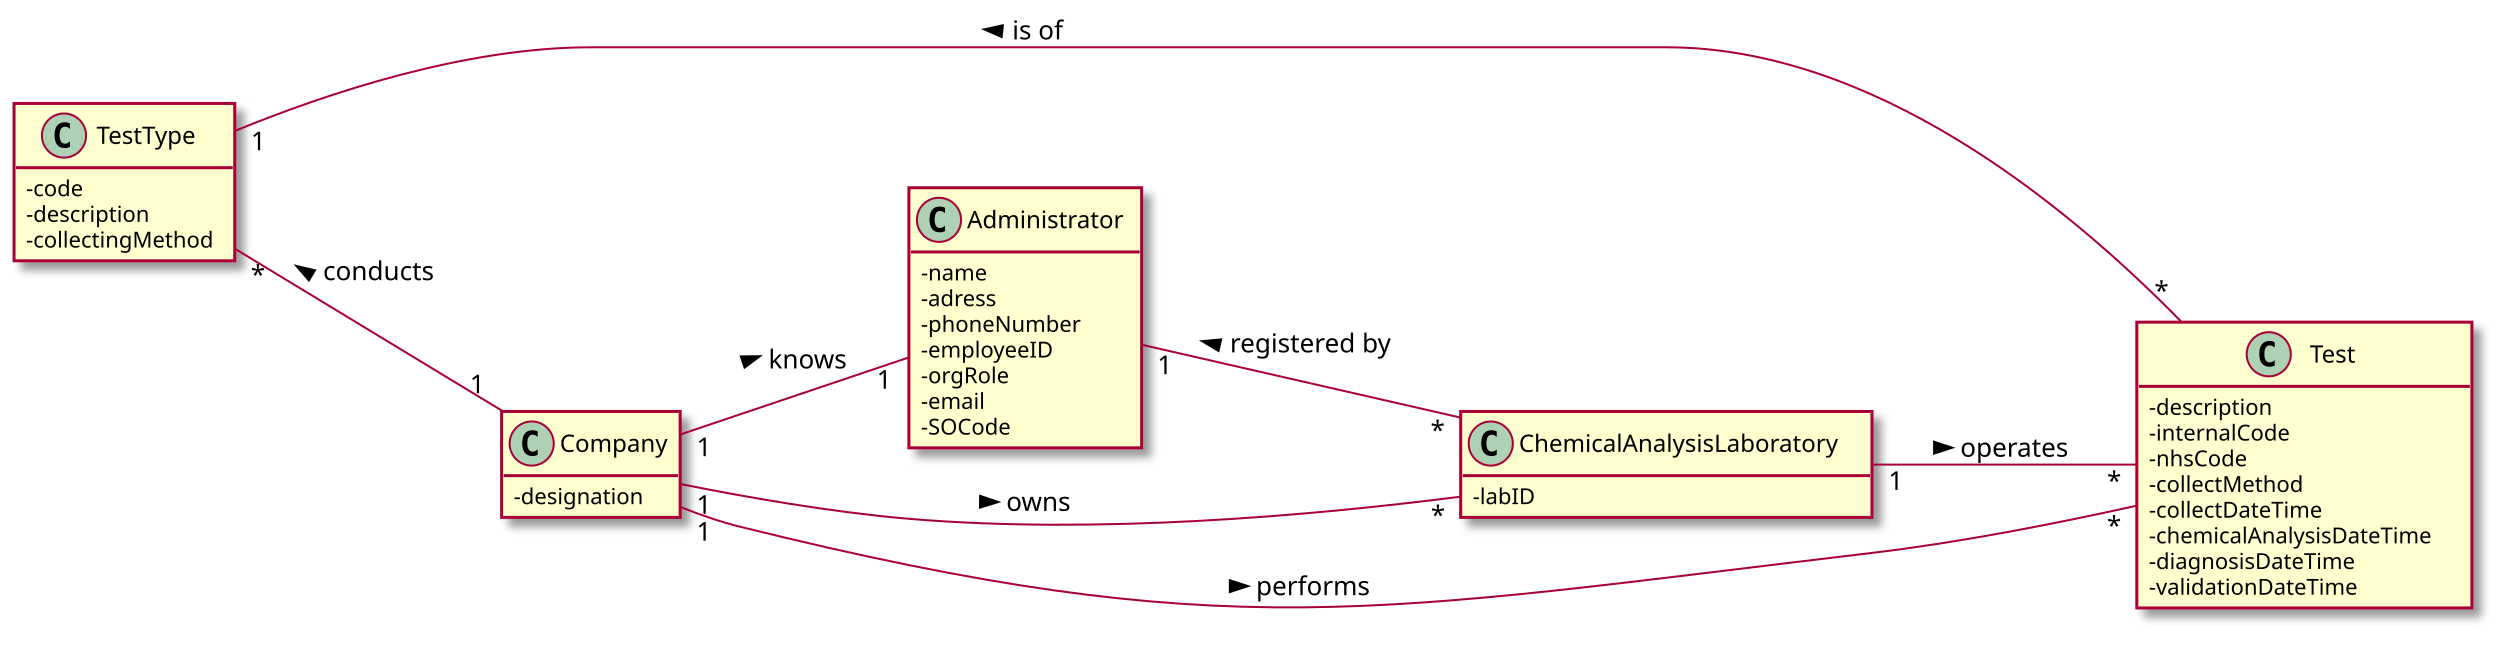
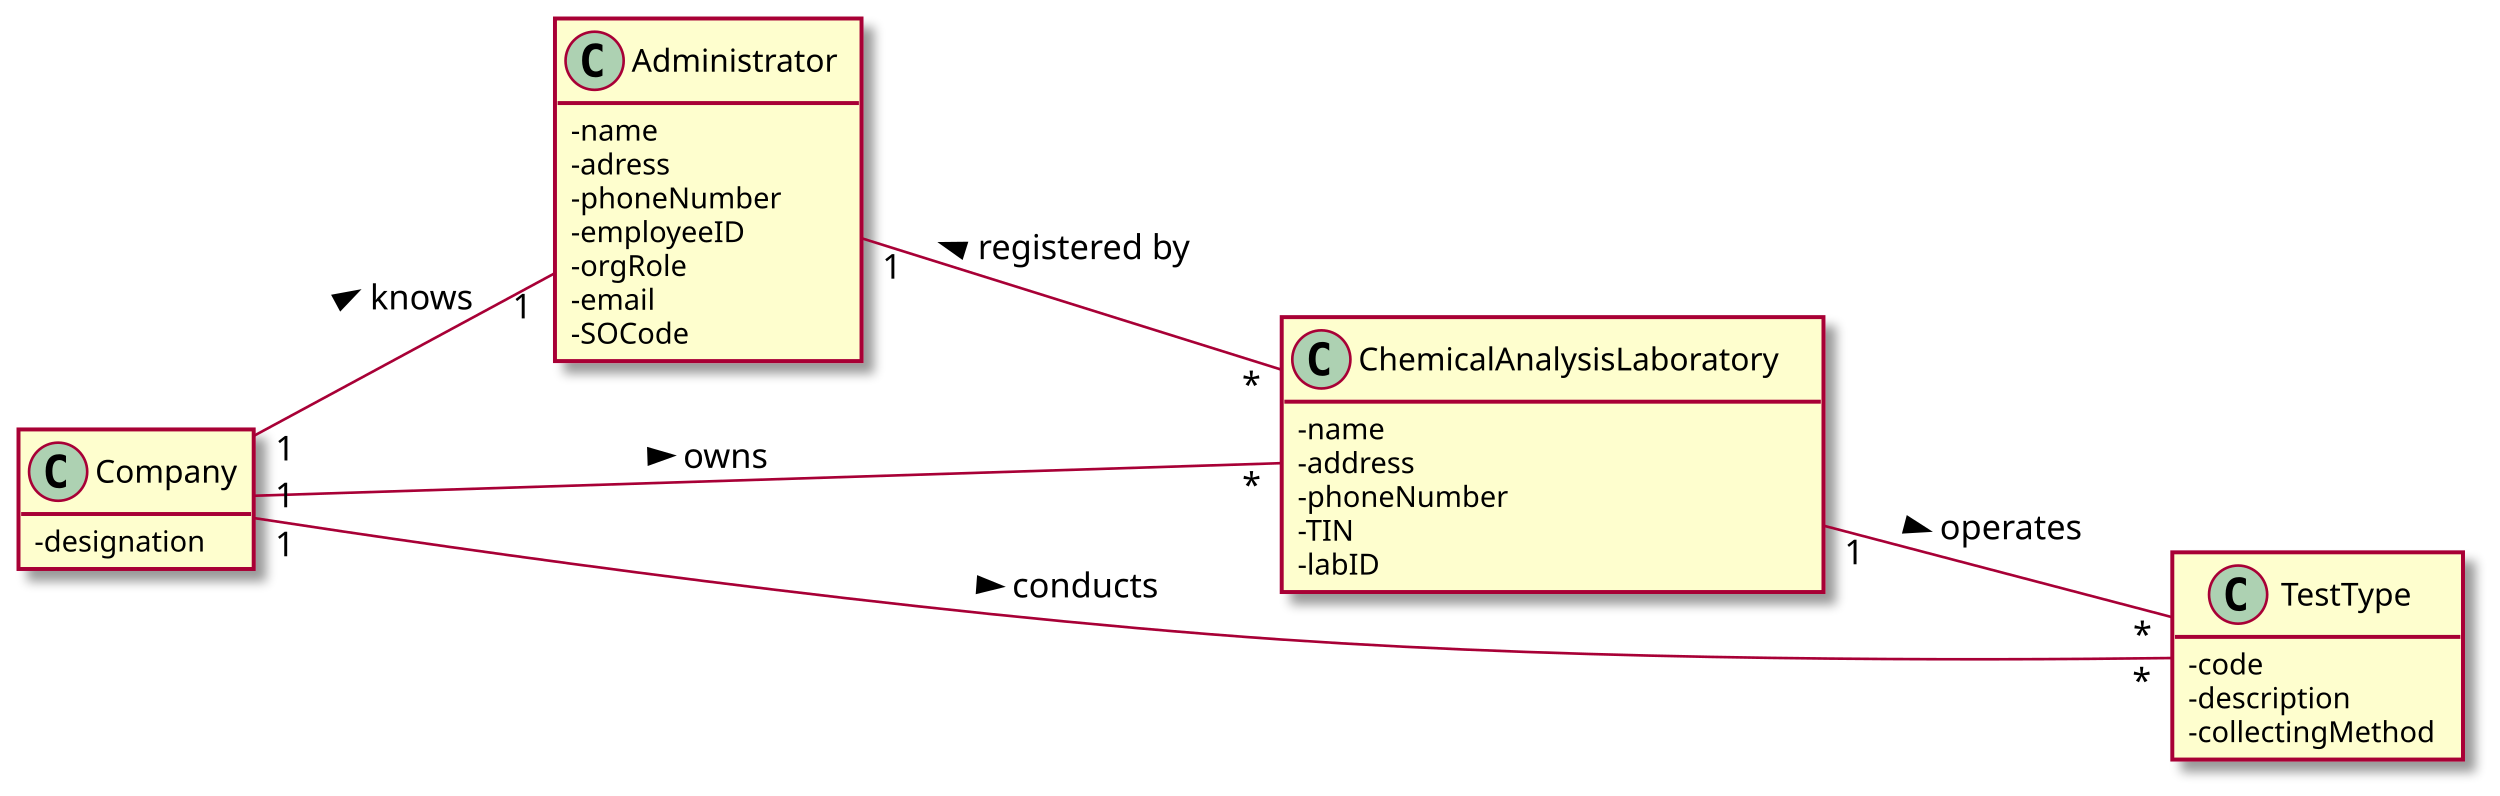
- <svg xmlns="http://www.w3.org/2000/svg" contentScriptType="application/ecmascript" contentStyleType="text/css" height="329px" preserveAspectRatio="none" style="width:1246px;height:329px;" version="1.1" viewBox="0 0 1246 329" width="1246px" zoomAndPan="magnify">
+ <svg xmlns="http://www.w3.org/2000/svg" contentScriptType="application/ecmascript" contentStyleType="text/css" height="301px" preserveAspectRatio="none" style="width:946px;height:301px;" version="1.1" viewBox="0 0 946 301" width="946px" zoomAndPan="magnify">
  <defs>
-     <filter height="300%" id="f1j76ajpu1s8mc" width="300%" x="-1" y="-1">
+     <filter height="300%" id="frri5g7hckclx" width="300%" x="-1" y="-1">
      <feGaussianBlur result="blurOut" stdDeviation="2.0" />
      <feColorMatrix in="blurOut" result="blurOut2" type="matrix" values="0 0 0 0 0 0 0 0 0 0 0 0 0 0 0 0 0 0 .4 0" />
      <feOffset dx="4.0" dy="4.0" in="blurOut2" result="blurOut3" />
      <feBlend in="SourceGraphic" in2="blurOut3" mode="normal" />
    </filter>
  </defs>
  <g>
-     <rect codeLine="23" fill="#FEFECE" filter="url(#f1j76ajpu1s8mc)" height="129.633" id="Administrator" style="stroke:#A80036;stroke-width:1.5;" width="116" x="453" y="93.566" />
-     <ellipse cx="468" cy="109.566" fill="#ADD1B2" rx="11" ry="11" style="stroke:#A80036;stroke-width:1.0;" />
-     <path d="M470.969,115.207 Q470.391,115.503 469.75,115.644 Q469.109,115.8 468.406,115.8 Q465.906,115.8 464.578,114.16 Q463.266,112.503 463.266,109.378 Q463.266,106.253 464.578,104.597 Q465.906,102.941 468.406,102.941 Q469.109,102.941 469.75,103.097 Q470.406,103.253 470.969,103.55 L470.969,106.269 Q470.344,105.691 469.75,105.425 Q469.156,105.144 468.531,105.144 Q467.188,105.144 466.5,106.222 Q465.812,107.285 465.812,109.378 Q465.812,111.472 466.5,112.55 Q467.188,113.613 468.531,113.613 Q469.156,113.613 469.75,113.347 Q470.344,113.066 470.969,112.488 L470.969,115.207 Z " fill="#000000" />
-     <text fill="#000000" font-family="sans-serif" font-size="12" lengthAdjust="spacingAndGlyphs" textLength="84" x="482" y="113.72">Administrator</text>
-     <line style="stroke:#A80036;stroke-width:1.5;" x1="454" x2="568" y1="125.566" y2="125.566" />
-     <text fill="#000000" font-family="sans-serif" font-size="11" lengthAdjust="spacingAndGlyphs" textLength="36" x="459" y="139.776">-name</text>
-     <text fill="#000000" font-family="sans-serif" font-size="11" lengthAdjust="spacingAndGlyphs" textLength="44" x="459" y="152.581">-adress</text>
-     <text fill="#000000" font-family="sans-serif" font-size="11" lengthAdjust="spacingAndGlyphs" textLength="84" x="459" y="165.386">-phoneNumber</text>
-     <text fill="#000000" font-family="sans-serif" font-size="11" lengthAdjust="spacingAndGlyphs" textLength="70" x="459" y="178.19">-employeeID</text>
-     <text fill="#000000" font-family="sans-serif" font-size="11" lengthAdjust="spacingAndGlyphs" textLength="47" x="459" y="190.995">-orgRole</text>
-     <text fill="#000000" font-family="sans-serif" font-size="11" lengthAdjust="spacingAndGlyphs" textLength="35" x="459" y="203.8">-email</text>
-     <text fill="#000000" font-family="sans-serif" font-size="11" lengthAdjust="spacingAndGlyphs" textLength="50" x="459" y="216.605">-SOCode</text>
-     <rect codeLine="33" fill="#FEFECE" filter="url(#f1j76ajpu1s8mc)" height="52.805" id="ChemicalAnalysisLaboratory" style="stroke:#A80036;stroke-width:1.5;" width="205" x="728" y="205.066" />
-     <ellipse cx="743" cy="221.066" fill="#ADD1B2" rx="11" ry="11" style="stroke:#A80036;stroke-width:1.0;" />
-     <path d="M745.969,226.707 Q745.391,227.003 744.75,227.144 Q744.109,227.3 743.406,227.3 Q740.906,227.3 739.578,225.66 Q738.266,224.003 738.266,220.878 Q738.266,217.753 739.578,216.097 Q740.906,214.441 743.406,214.441 Q744.109,214.441 744.75,214.597 Q745.406,214.753 745.969,215.05 L745.969,217.769 Q745.344,217.191 744.75,216.925 Q744.156,216.644 743.531,216.644 Q742.188,216.644 741.5,217.722 Q740.812,218.785 740.812,220.878 Q740.812,222.972 741.5,224.05 Q742.188,225.113 743.531,225.113 Q744.156,225.113 744.75,224.847 Q745.344,224.566 745.969,223.988 L745.969,226.707 Z " fill="#000000" />
-     <text fill="#000000" font-family="sans-serif" font-size="12" lengthAdjust="spacingAndGlyphs" textLength="173" x="757" y="225.22">ChemicalAnalysisLaboratory</text>
-     <line style="stroke:#A80036;stroke-width:1.5;" x1="729" x2="932" y1="237.066" y2="237.066" />
-     <text fill="#000000" font-family="sans-serif" font-size="11" lengthAdjust="spacingAndGlyphs" textLength="32" x="734" y="251.276">-labID</text>
-     <rect codeLine="43" fill="#FEFECE" filter="url(#f1j76ajpu1s8mc)" height="142.438" id="Test" style="stroke:#A80036;stroke-width:1.5;" width="167" x="1065" y="160.566" />
-     <ellipse cx="1130.75" cy="176.566" fill="#ADD1B2" rx="11" ry="11" style="stroke:#A80036;stroke-width:1.0;" />
-     <path d="M1133.719,182.207 Q1133.141,182.503 1132.5,182.644 Q1131.859,182.8 1131.156,182.8 Q1128.656,182.8 1127.328,181.16 Q1126.016,179.503 1126.016,176.378 Q1126.016,173.253 1127.328,171.597 Q1128.656,169.941 1131.156,169.941 Q1131.859,169.941 1132.5,170.097 Q1133.156,170.253 1133.719,170.55 L1133.719,173.269 Q1133.094,172.691 1132.5,172.425 Q1131.906,172.144 1131.281,172.144 Q1129.938,172.144 1129.25,173.222 Q1128.562,174.285 1128.562,176.378 Q1128.562,178.472 1129.25,179.55 Q1129.938,180.613 1131.281,180.613 Q1131.906,180.613 1132.5,180.347 Q1133.094,180.066 1133.719,179.488 L1133.719,182.207 Z " fill="#000000" />
-     <text fill="#000000" font-family="sans-serif" font-size="12" lengthAdjust="spacingAndGlyphs" textLength="27" x="1151.25" y="180.72">Test</text>
-     <line style="stroke:#A80036;stroke-width:1.5;" x1="1066" x2="1231" y1="192.566" y2="192.566" />
-     <text fill="#000000" font-family="sans-serif" font-size="11" lengthAdjust="spacingAndGlyphs" textLength="67" x="1071" y="206.776">-description</text>
-     <text fill="#000000" font-family="sans-serif" font-size="11" lengthAdjust="spacingAndGlyphs" textLength="76" x="1071" y="219.581">-internalCode</text>
-     <text fill="#000000" font-family="sans-serif" font-size="11" lengthAdjust="spacingAndGlyphs" textLength="54" x="1071" y="232.386">-nhsCode</text>
-     <text fill="#000000" font-family="sans-serif" font-size="11" lengthAdjust="spacingAndGlyphs" textLength="81" x="1071" y="245.19">-collectMethod</text>
-     <text fill="#000000" font-family="sans-serif" font-size="11" lengthAdjust="spacingAndGlyphs" textLength="94" x="1071" y="257.995">-collectDateTime</text>
-     <text fill="#000000" font-family="sans-serif" font-size="11" lengthAdjust="spacingAndGlyphs" textLength="155" x="1071" y="270.8">-chemicalAnalysisDateTime</text>
-     <text fill="#000000" font-family="sans-serif" font-size="11" lengthAdjust="spacingAndGlyphs" textLength="113" x="1071" y="283.604">-diagnosisDateTime</text>
-     <text fill="#000000" font-family="sans-serif" font-size="11" lengthAdjust="spacingAndGlyphs" textLength="112" x="1071" y="296.409">-validationDateTime</text>
-     <rect codeLine="18" fill="#FEFECE" filter="url(#f1j76ajpu1s8mc)" height="52.805" id="Company" style="stroke:#A80036;stroke-width:1.5;" width="89" x="250" y="205.066" />
-     <ellipse cx="265" cy="221.066" fill="#ADD1B2" rx="11" ry="11" style="stroke:#A80036;stroke-width:1.0;" />
-     <path d="M267.969,226.707 Q267.391,227.003 266.75,227.144 Q266.109,227.3 265.406,227.3 Q262.906,227.3 261.578,225.66 Q260.266,224.003 260.266,220.878 Q260.266,217.753 261.578,216.097 Q262.906,214.441 265.406,214.441 Q266.109,214.441 266.75,214.597 Q267.406,214.753 267.969,215.05 L267.969,217.769 Q267.344,217.191 266.75,216.925 Q266.156,216.644 265.531,216.644 Q264.188,216.644 263.5,217.722 Q262.812,218.785 262.812,220.878 Q262.812,222.972 263.5,224.05 Q264.188,225.113 265.531,225.113 Q266.156,225.113 266.75,224.847 Q267.344,224.566 267.969,223.988 L267.969,226.707 Z " fill="#000000" />
-     <text fill="#000000" font-family="sans-serif" font-size="12" lengthAdjust="spacingAndGlyphs" textLength="57" x="279" y="225.22">Company</text>
-     <line style="stroke:#A80036;stroke-width:1.5;" x1="251" x2="338" y1="237.066" y2="237.066" />
-     <text fill="#000000" font-family="sans-serif" font-size="11" lengthAdjust="spacingAndGlyphs" textLength="70" x="256" y="251.276">-designation</text>
-     <rect codeLine="37" fill="#FEFECE" filter="url(#f1j76ajpu1s8mc)" height="78.414" id="TestType" style="stroke:#A80036;stroke-width:1.5;" width="110" x="7" y="51.566" />
-     <ellipse cx="31.9" cy="67.566" fill="#ADD1B2" rx="11" ry="11" style="stroke:#A80036;stroke-width:1.0;" />
-     <path d="M34.869,73.207 Q34.291,73.503 33.65,73.644 Q33.009,73.8 32.306,73.8 Q29.806,73.8 28.478,72.16 Q27.166,70.503 27.166,67.378 Q27.166,64.253 28.478,62.597 Q29.806,60.941 32.306,60.941 Q33.009,60.941 33.65,61.097 Q34.306,61.253 34.869,61.55 L34.869,64.269 Q34.244,63.691 33.65,63.425 Q33.056,63.144 32.431,63.144 Q31.087,63.144 30.4,64.222 Q29.712,65.285 29.712,67.378 Q29.712,69.472 30.4,70.55 Q31.087,71.613 32.431,71.613 Q33.056,71.613 33.65,71.347 Q34.244,71.066 34.869,70.488 L34.869,73.207 Z " fill="#000000" />
-     <text fill="#000000" font-family="sans-serif" font-size="12" lengthAdjust="spacingAndGlyphs" textLength="56" x="48.1" y="71.72">TestType</text>
-     <line style="stroke:#A80036;stroke-width:1.5;" x1="8" x2="116" y1="83.566" y2="83.566" />
-     <text fill="#000000" font-family="sans-serif" font-size="11" lengthAdjust="spacingAndGlyphs" textLength="31" x="13" y="97.776">-code</text>
-     <text fill="#000000" font-family="sans-serif" font-size="11" lengthAdjust="spacingAndGlyphs" textLength="67" x="13" y="110.581">-description</text>
-     <text fill="#000000" font-family="sans-serif" font-size="11" lengthAdjust="spacingAndGlyphs" textLength="98" x="13" y="123.386">-collectingMethod</text>
-     <path codeLine="5" d="M569.23,171.87 C613.417,181.966 675.299,196.105 727.747,208.089 " fill="none" id="Administrator-ChemicalAnalysisLaboratory" style="stroke:#A80036;stroke-width:1.0;" />
-     <polygon fill="#000000" points="599.126,170.019,607.289,174.898,608.598,169.168,599.126,170.019" style="stroke:#000000;stroke-width:1.0;" />
-     <text fill="#000000" font-family="sans-serif" font-size="13" lengthAdjust="spacingAndGlyphs" textLength="84" x="613" y="175.633">registered by</text>
-     <text fill="#000000" font-family="sans-serif" font-size="13" lengthAdjust="spacingAndGlyphs" textLength="8" x="576.814" y="186.503">1</text>
-     <text fill="#000000" font-family="sans-serif" font-size="13" lengthAdjust="spacingAndGlyphs" textLength="7" x="712.944" y="218.994">*</text>
-     <path codeLine="6" d="M933.306,231.566 C975.859,231.566 1024.574,231.566 1064.881,231.566 " fill="none" id="ChemicalAnalysisLaboratory-Test" style="stroke:#A80036;stroke-width:1.0;" />
-     <polygon fill="#000000" points="973,223.132,963.955,220.193,963.955,226.071,973,223.132" style="stroke:#000000;stroke-width:1.0;" />
-     <text fill="#000000" font-family="sans-serif" font-size="13" lengthAdjust="spacingAndGlyphs" textLength="57" x="977" y="227.633">operates</text>
-     <text fill="#000000" font-family="sans-serif" font-size="13" lengthAdjust="spacingAndGlyphs" textLength="8" x="941.15" y="244.196">1</text>
-     <text fill="#000000" font-family="sans-serif" font-size="13" lengthAdjust="spacingAndGlyphs" textLength="7" x="1050.121" y="244.287">*</text>
-     <path codeLine="8" d="M339.063,252.674 C348.75,256.532 359.073,260.108 369,262.566 C612.386,322.819 684.002,305.014 933,275.566 C976.893,270.375 1025.15,260.883 1064.852,252.04 " fill="none" id="Company-Test" style="stroke:#A80036;stroke-width:1.0;" />
-     <polygon fill="#000000" points="622,292.128,612.952,289.197,612.957,295.075,622,292.128" style="stroke:#000000;stroke-width:1.0;" />
-     <text fill="#000000" font-family="sans-serif" font-size="13" lengthAdjust="spacingAndGlyphs" textLength="58" x="626" y="296.633">performs</text>
-     <text fill="#000000" font-family="sans-serif" font-size="13" lengthAdjust="spacingAndGlyphs" textLength="8" x="347.106" y="269.506">1</text>
-     <text fill="#000000" font-family="sans-serif" font-size="13" lengthAdjust="spacingAndGlyphs" textLength="7" x="1050.09" y="266.585">*</text>
-     <path codeLine="9" d="M339.332,241.281 C370.932,247.617 414.338,255.297 453,258.566 C545.97,266.428 651.95,257.261 727.902,247.537 " fill="none" id="Company-ChemicalAnalysisLaboratory" style="stroke:#A80036;stroke-width:1.0;" />
-     <polygon fill="#000000" points="497.499,250.213,488.503,247.129,488.408,253.006,497.499,250.213" style="stroke:#000000;stroke-width:1.0;" />
-     <text fill="#000000" font-family="sans-serif" font-size="13" lengthAdjust="spacingAndGlyphs" textLength="32" x="501.5" y="254.633">owns</text>
-     <text fill="#000000" font-family="sans-serif" font-size="13" lengthAdjust="spacingAndGlyphs" textLength="8" x="347.115" y="256.118">1</text>
-     <text fill="#000000" font-family="sans-serif" font-size="13" lengthAdjust="spacingAndGlyphs" textLength="7" x="713.111" y="261.34">*</text>
-     <path codeLine="10" d="M339.096,216.529 C372.023,205.427 417.136,190.215 452.885,178.161 " fill="none" id="Company-Administrator" style="stroke:#A80036;stroke-width:1.0;" />
-     <polygon fill="#000000" points="378.738,177.535,369.228,177.64,371.106,183.21,378.738,177.535" style="stroke:#000000;stroke-width:1.0;" />
-     <text fill="#000000" font-family="sans-serif" font-size="13" lengthAdjust="spacingAndGlyphs" textLength="39" x="383" y="183.633">knows</text>
-     <text fill="#000000" font-family="sans-serif" font-size="13" lengthAdjust="spacingAndGlyphs" textLength="8" x="347.145" y="227.375">1</text>
-     <text fill="#000000" font-family="sans-serif" font-size="13" lengthAdjust="spacingAndGlyphs" textLength="8" x="436.927" y="193.732">1</text>
-     <path codeLine="12" d="M117.099,123.981 C157.922,148.738 212.808,182.024 250.666,204.983 " fill="none" id="TestType-Company" style="stroke:#A80036;stroke-width:1.0;" />
-     <polygon fill="#000000" points="147.725,132.54,153.935,139.743,156.983,134.717,147.725,132.54" style="stroke:#000000;stroke-width:1.0;" />
-     <text fill="#000000" font-family="sans-serif" font-size="13" lengthAdjust="spacingAndGlyphs" textLength="58" x="161" y="139.633">conducts</text>
-     <text fill="#000000" font-family="sans-serif" font-size="13" lengthAdjust="spacingAndGlyphs" textLength="7" x="124.974" y="141.527">*</text>
-     <text fill="#000000" font-family="sans-serif" font-size="13" lengthAdjust="spacingAndGlyphs" textLength="8" x="234.146" y="196.008">1</text>
-     <path codeLine="13" d="M117.095,65.236 C163.416,46.263 231.909,23.566 294.5,23.566 C294.5,23.566 294.5,23.566 830.5,23.566 C933.082,23.566 1028.373,100.31 1087.381,160.566 " fill="none" id="TestType-Test" style="stroke:#A80036;stroke-width:1.0;" />
-     <polygon fill="#000000" points="490.524,14.643,499.238,18.453,499.813,12.603,490.524,14.643" style="stroke:#000000;stroke-width:1.0;" />
-     <text fill="#000000" font-family="sans-serif" font-size="13" lengthAdjust="spacingAndGlyphs" textLength="26" x="504.5" y="19.633">is of</text>
-     <text fill="#000000" font-family="sans-serif" font-size="13" lengthAdjust="spacingAndGlyphs" textLength="8" x="125.036" y="74.888">1</text>
-     <text fill="#000000" font-family="sans-serif" font-size="13" lengthAdjust="spacingAndGlyphs" textLength="7" x="1073.717" y="149.522">*</text>
+     <rect codeLine="19" fill="#FEFECE" filter="url(#frri5g7hckclx)" height="129.633" id="Administrator" style="stroke:#A80036;stroke-width:1.5;" width="116" x="210" y="7" />
+     <ellipse cx="225" cy="23" fill="#ADD1B2" rx="11" ry="11" style="stroke:#A80036;stroke-width:1.0;" />
+     <path d="M227.969,28.641 Q227.391,28.938 226.75,29.078 Q226.109,29.234 225.406,29.234 Q222.906,29.234 221.578,27.594 Q220.266,25.938 220.266,22.812 Q220.266,19.688 221.578,18.031 Q222.906,16.375 225.406,16.375 Q226.109,16.375 226.75,16.531 Q227.406,16.688 227.969,16.984 L227.969,19.703 Q227.344,19.125 226.75,18.859 Q226.156,18.578 225.531,18.578 Q224.188,18.578 223.5,19.656 Q222.812,20.719 222.812,22.812 Q222.812,24.906 223.5,25.984 Q224.188,27.047 225.531,27.047 Q226.156,27.047 226.75,26.781 Q227.344,26.5 227.969,25.922 L227.969,28.641 Z " fill="#000000" />
+     <text fill="#000000" font-family="sans-serif" font-size="12" lengthAdjust="spacingAndGlyphs" textLength="84" x="239" y="27.154">Administrator</text>
+     <line style="stroke:#A80036;stroke-width:1.5;" x1="211" x2="325" y1="39" y2="39" />
+     <text fill="#000000" font-family="sans-serif" font-size="11" lengthAdjust="spacingAndGlyphs" textLength="36" x="216" y="53.21">-name</text>
+     <text fill="#000000" font-family="sans-serif" font-size="11" lengthAdjust="spacingAndGlyphs" textLength="44" x="216" y="66.015">-adress</text>
+     <text fill="#000000" font-family="sans-serif" font-size="11" lengthAdjust="spacingAndGlyphs" textLength="84" x="216" y="78.82">-phoneNumber</text>
+     <text fill="#000000" font-family="sans-serif" font-size="11" lengthAdjust="spacingAndGlyphs" textLength="70" x="216" y="91.624">-employeeID</text>
+     <text fill="#000000" font-family="sans-serif" font-size="11" lengthAdjust="spacingAndGlyphs" textLength="47" x="216" y="104.429">-orgRole</text>
+     <text fill="#000000" font-family="sans-serif" font-size="11" lengthAdjust="spacingAndGlyphs" textLength="35" x="216" y="117.234">-email</text>
+     <text fill="#000000" font-family="sans-serif" font-size="11" lengthAdjust="spacingAndGlyphs" textLength="50" x="216" y="130.039">-SOCode</text>
+     <rect codeLine="29" fill="#FEFECE" filter="url(#frri5g7hckclx)" height="104.023" id="ChemicalAnalysisLaboratory" style="stroke:#A80036;stroke-width:1.5;" width="205" x="485" y="120" />
+     <ellipse cx="500" cy="136" fill="#ADD1B2" rx="11" ry="11" style="stroke:#A80036;stroke-width:1.0;" />
+     <path d="M502.969,141.641 Q502.391,141.938 501.75,142.078 Q501.109,142.234 500.406,142.234 Q497.906,142.234 496.578,140.594 Q495.266,138.938 495.266,135.812 Q495.266,132.688 496.578,131.031 Q497.906,129.375 500.406,129.375 Q501.109,129.375 501.75,129.531 Q502.406,129.688 502.969,129.984 L502.969,132.703 Q502.344,132.125 501.75,131.859 Q501.156,131.578 500.531,131.578 Q499.188,131.578 498.5,132.656 Q497.812,133.719 497.812,135.812 Q497.812,137.906 498.5,138.984 Q499.188,140.047 500.531,140.047 Q501.156,140.047 501.75,139.781 Q502.344,139.5 502.969,138.922 L502.969,141.641 Z " fill="#000000" />
+     <text fill="#000000" font-family="sans-serif" font-size="12" lengthAdjust="spacingAndGlyphs" textLength="173" x="514" y="140.154">ChemicalAnalysisLaboratory</text>
+     <line style="stroke:#A80036;stroke-width:1.5;" x1="486" x2="689" y1="152" y2="152" />
+     <text fill="#000000" font-family="sans-serif" font-size="11" lengthAdjust="spacingAndGlyphs" textLength="36" x="491" y="166.21">-name</text>
+     <text fill="#000000" font-family="sans-serif" font-size="11" lengthAdjust="spacingAndGlyphs" textLength="51" x="491" y="179.015">-address</text>
+     <text fill="#000000" font-family="sans-serif" font-size="11" lengthAdjust="spacingAndGlyphs" textLength="84" x="491" y="191.82">-phoneNumber</text>
+     <text fill="#000000" font-family="sans-serif" font-size="11" lengthAdjust="spacingAndGlyphs" textLength="22" x="491" y="204.625">-TIN</text>
+     <text fill="#000000" font-family="sans-serif" font-size="11" lengthAdjust="spacingAndGlyphs" textLength="32" x="491" y="217.429">-labID</text>
+     <rect codeLine="37" fill="#FEFECE" filter="url(#frri5g7hckclx)" height="78.414" id="TestType" style="stroke:#A80036;stroke-width:1.5;" width="110" x="822" y="209" />
+     <ellipse cx="846.9" cy="225" fill="#ADD1B2" rx="11" ry="11" style="stroke:#A80036;stroke-width:1.0;" />
+     <path d="M849.869,230.641 Q849.291,230.938 848.65,231.078 Q848.009,231.234 847.306,231.234 Q844.806,231.234 843.478,229.594 Q842.166,227.938 842.166,224.812 Q842.166,221.688 843.478,220.031 Q844.806,218.375 847.306,218.375 Q848.009,218.375 848.65,218.531 Q849.306,218.688 849.869,218.984 L849.869,221.703 Q849.244,221.125 848.65,220.859 Q848.056,220.578 847.431,220.578 Q846.087,220.578 845.4,221.656 Q844.712,222.719 844.712,224.812 Q844.712,226.906 845.4,227.984 Q846.087,229.047 847.431,229.047 Q848.056,229.047 848.65,228.781 Q849.244,228.5 849.869,227.922 L849.869,230.641 Z " fill="#000000" />
+     <text fill="#000000" font-family="sans-serif" font-size="12" lengthAdjust="spacingAndGlyphs" textLength="56" x="863.1" y="229.154">TestType</text>
+     <line style="stroke:#A80036;stroke-width:1.5;" x1="823" x2="931" y1="241" y2="241" />
+     <text fill="#000000" font-family="sans-serif" font-size="11" lengthAdjust="spacingAndGlyphs" textLength="31" x="828" y="255.21">-code</text>
+     <text fill="#000000" font-family="sans-serif" font-size="11" lengthAdjust="spacingAndGlyphs" textLength="67" x="828" y="268.015">-description</text>
+     <text fill="#000000" font-family="sans-serif" font-size="11" lengthAdjust="spacingAndGlyphs" textLength="98" x="828" y="280.82">-collectingMethod</text>
+     <rect codeLine="14" fill="#FEFECE" filter="url(#frri5g7hckclx)" height="52.805" id="Company" style="stroke:#A80036;stroke-width:1.5;" width="89" x="7" y="162.5" />
+     <ellipse cx="22" cy="178.5" fill="#ADD1B2" rx="11" ry="11" style="stroke:#A80036;stroke-width:1.0;" />
+     <path d="M24.969,184.141 Q24.391,184.438 23.75,184.578 Q23.109,184.734 22.406,184.734 Q19.906,184.734 18.578,183.094 Q17.266,181.438 17.266,178.312 Q17.266,175.188 18.578,173.531 Q19.906,171.875 22.406,171.875 Q23.109,171.875 23.75,172.031 Q24.406,172.188 24.969,172.484 L24.969,175.203 Q24.344,174.625 23.75,174.359 Q23.156,174.078 22.531,174.078 Q21.188,174.078 20.5,175.156 Q19.812,176.219 19.812,178.312 Q19.812,180.406 20.5,181.484 Q21.188,182.547 22.531,182.547 Q23.156,182.547 23.75,182.281 Q24.344,182 24.969,181.422 L24.969,184.141 Z " fill="#000000" />
+     <text fill="#000000" font-family="sans-serif" font-size="12" lengthAdjust="spacingAndGlyphs" textLength="57" x="36" y="182.654">Company</text>
+     <line style="stroke:#A80036;stroke-width:1.5;" x1="8" x2="95" y1="194.5" y2="194.5" />
+     <text fill="#000000" font-family="sans-serif" font-size="11" lengthAdjust="spacingAndGlyphs" textLength="70" x="13" y="208.71">-designation</text>
+     <path codeLine="5" d="M326.23,90.225 C370.417,104.055 432.299,123.424 484.747,139.839 " fill="none" id="Administrator-ChemicalAnalysisLaboratory" style="stroke:#A80036;stroke-width:1.0;" />
+     <polygon fill="#000000" points="356.228,92.073,363.983,97.579,365.738,91.97,356.228,92.073" style="stroke:#000000;stroke-width:1.0;" />
+     <text fill="#000000" font-family="sans-serif" font-size="13" lengthAdjust="spacingAndGlyphs" textLength="84" x="370" y="98.067">registered by</text>
+     <text fill="#000000" font-family="sans-serif" font-size="13" lengthAdjust="spacingAndGlyphs" textLength="8" x="333.814" y="105.458">1</text>
+     <text fill="#000000" font-family="sans-serif" font-size="13" lengthAdjust="spacingAndGlyphs" textLength="7" x="469.944" y="150.099">*</text>
+     <path codeLine="6" d="M690.382,199.009 C734.75,210.656 784.86,223.811 821.975,233.555 " fill="none" id="ChemicalAnalysisLaboratory-TestType" style="stroke:#A80036;stroke-width:1.0;" />
+     <polygon fill="#000000" points="729.836,200.836,721.834,195.697,720.341,201.382,729.836,200.836" style="stroke:#000000;stroke-width:1.0;" />
+     <text fill="#000000" font-family="sans-serif" font-size="13" lengthAdjust="spacingAndGlyphs" textLength="57" x="734" y="204.067">operates</text>
+     <text fill="#000000" font-family="sans-serif" font-size="13" lengthAdjust="spacingAndGlyphs" textLength="8" x="697.897" y="213.506">1</text>
+     <text fill="#000000" font-family="sans-serif" font-size="13" lengthAdjust="spacingAndGlyphs" textLength="7" x="807.111" y="244.669">*</text>
+     <path codeLine="8" d="M96.096,164.899 C129.023,147.105 174.136,122.726 209.885,103.406 " fill="none" id="Company-Administrator" style="stroke:#A80036;stroke-width:1.0;" />
+     <polygon fill="#000000" points="135.399,110.189,126.044,111.904,128.839,117.075,135.399,110.189" style="stroke:#000000;stroke-width:1.0;" />
+     <text fill="#000000" font-family="sans-serif" font-size="13" lengthAdjust="spacingAndGlyphs" textLength="39" x="140" y="117.067">knows</text>
+     <text fill="#000000" font-family="sans-serif" font-size="13" lengthAdjust="spacingAndGlyphs" textLength="8" x="104.145" y="174.244">1</text>
+     <text fill="#000000" font-family="sans-serif" font-size="13" lengthAdjust="spacingAndGlyphs" textLength="8" x="193.927" y="120.49">1</text>
+     <path codeLine="9" d="M96.277,187.58 C181.194,184.887 367.605,178.974 484.807,175.257 " fill="none" id="Company-ChemicalAnalysisLaboratory" style="stroke:#A80036;stroke-width:1.0;" />
+     <polygon fill="#000000" points="254.498,172.408,245.364,169.757,245.55,175.632,254.498,172.408" style="stroke:#000000;stroke-width:1.0;" />
+     <text fill="#000000" font-family="sans-serif" font-size="13" lengthAdjust="spacingAndGlyphs" textLength="32" x="258.5" y="177.067">owns</text>
+     <text fill="#000000" font-family="sans-serif" font-size="13" lengthAdjust="spacingAndGlyphs" textLength="8" x="104.051" y="191.946">1</text>
+     <text fill="#000000" font-family="sans-serif" font-size="13" lengthAdjust="spacingAndGlyphs" textLength="7" x="470.008" y="188.118">*</text>
+     <path codeLine="10" d="M96.282,196.071 C174.773,208.107 342.413,232.22 485,242 C604.851,250.22 745.774,249.958 821.742,249.002 " fill="none" id="Company-TestType" style="stroke:#A80036;stroke-width:1.0;" />
+     <polygon fill="#000000" points="378.987,221.93,370.18,218.341,369.752,224.203,378.987,221.93" style="stroke:#000000;stroke-width:1.0;" />
+     <text fill="#000000" font-family="sans-serif" font-size="13" lengthAdjust="spacingAndGlyphs" textLength="58" x="383" y="226.067">conducts</text>
+     <text fill="#000000" font-family="sans-serif" font-size="13" lengthAdjust="spacingAndGlyphs" textLength="8" x="104.057" y="210.487">1</text>
+     <text fill="#000000" font-family="sans-serif" font-size="13" lengthAdjust="spacingAndGlyphs" textLength="7" x="806.847" y="262.192">*</text>
  </g>
</svg>
